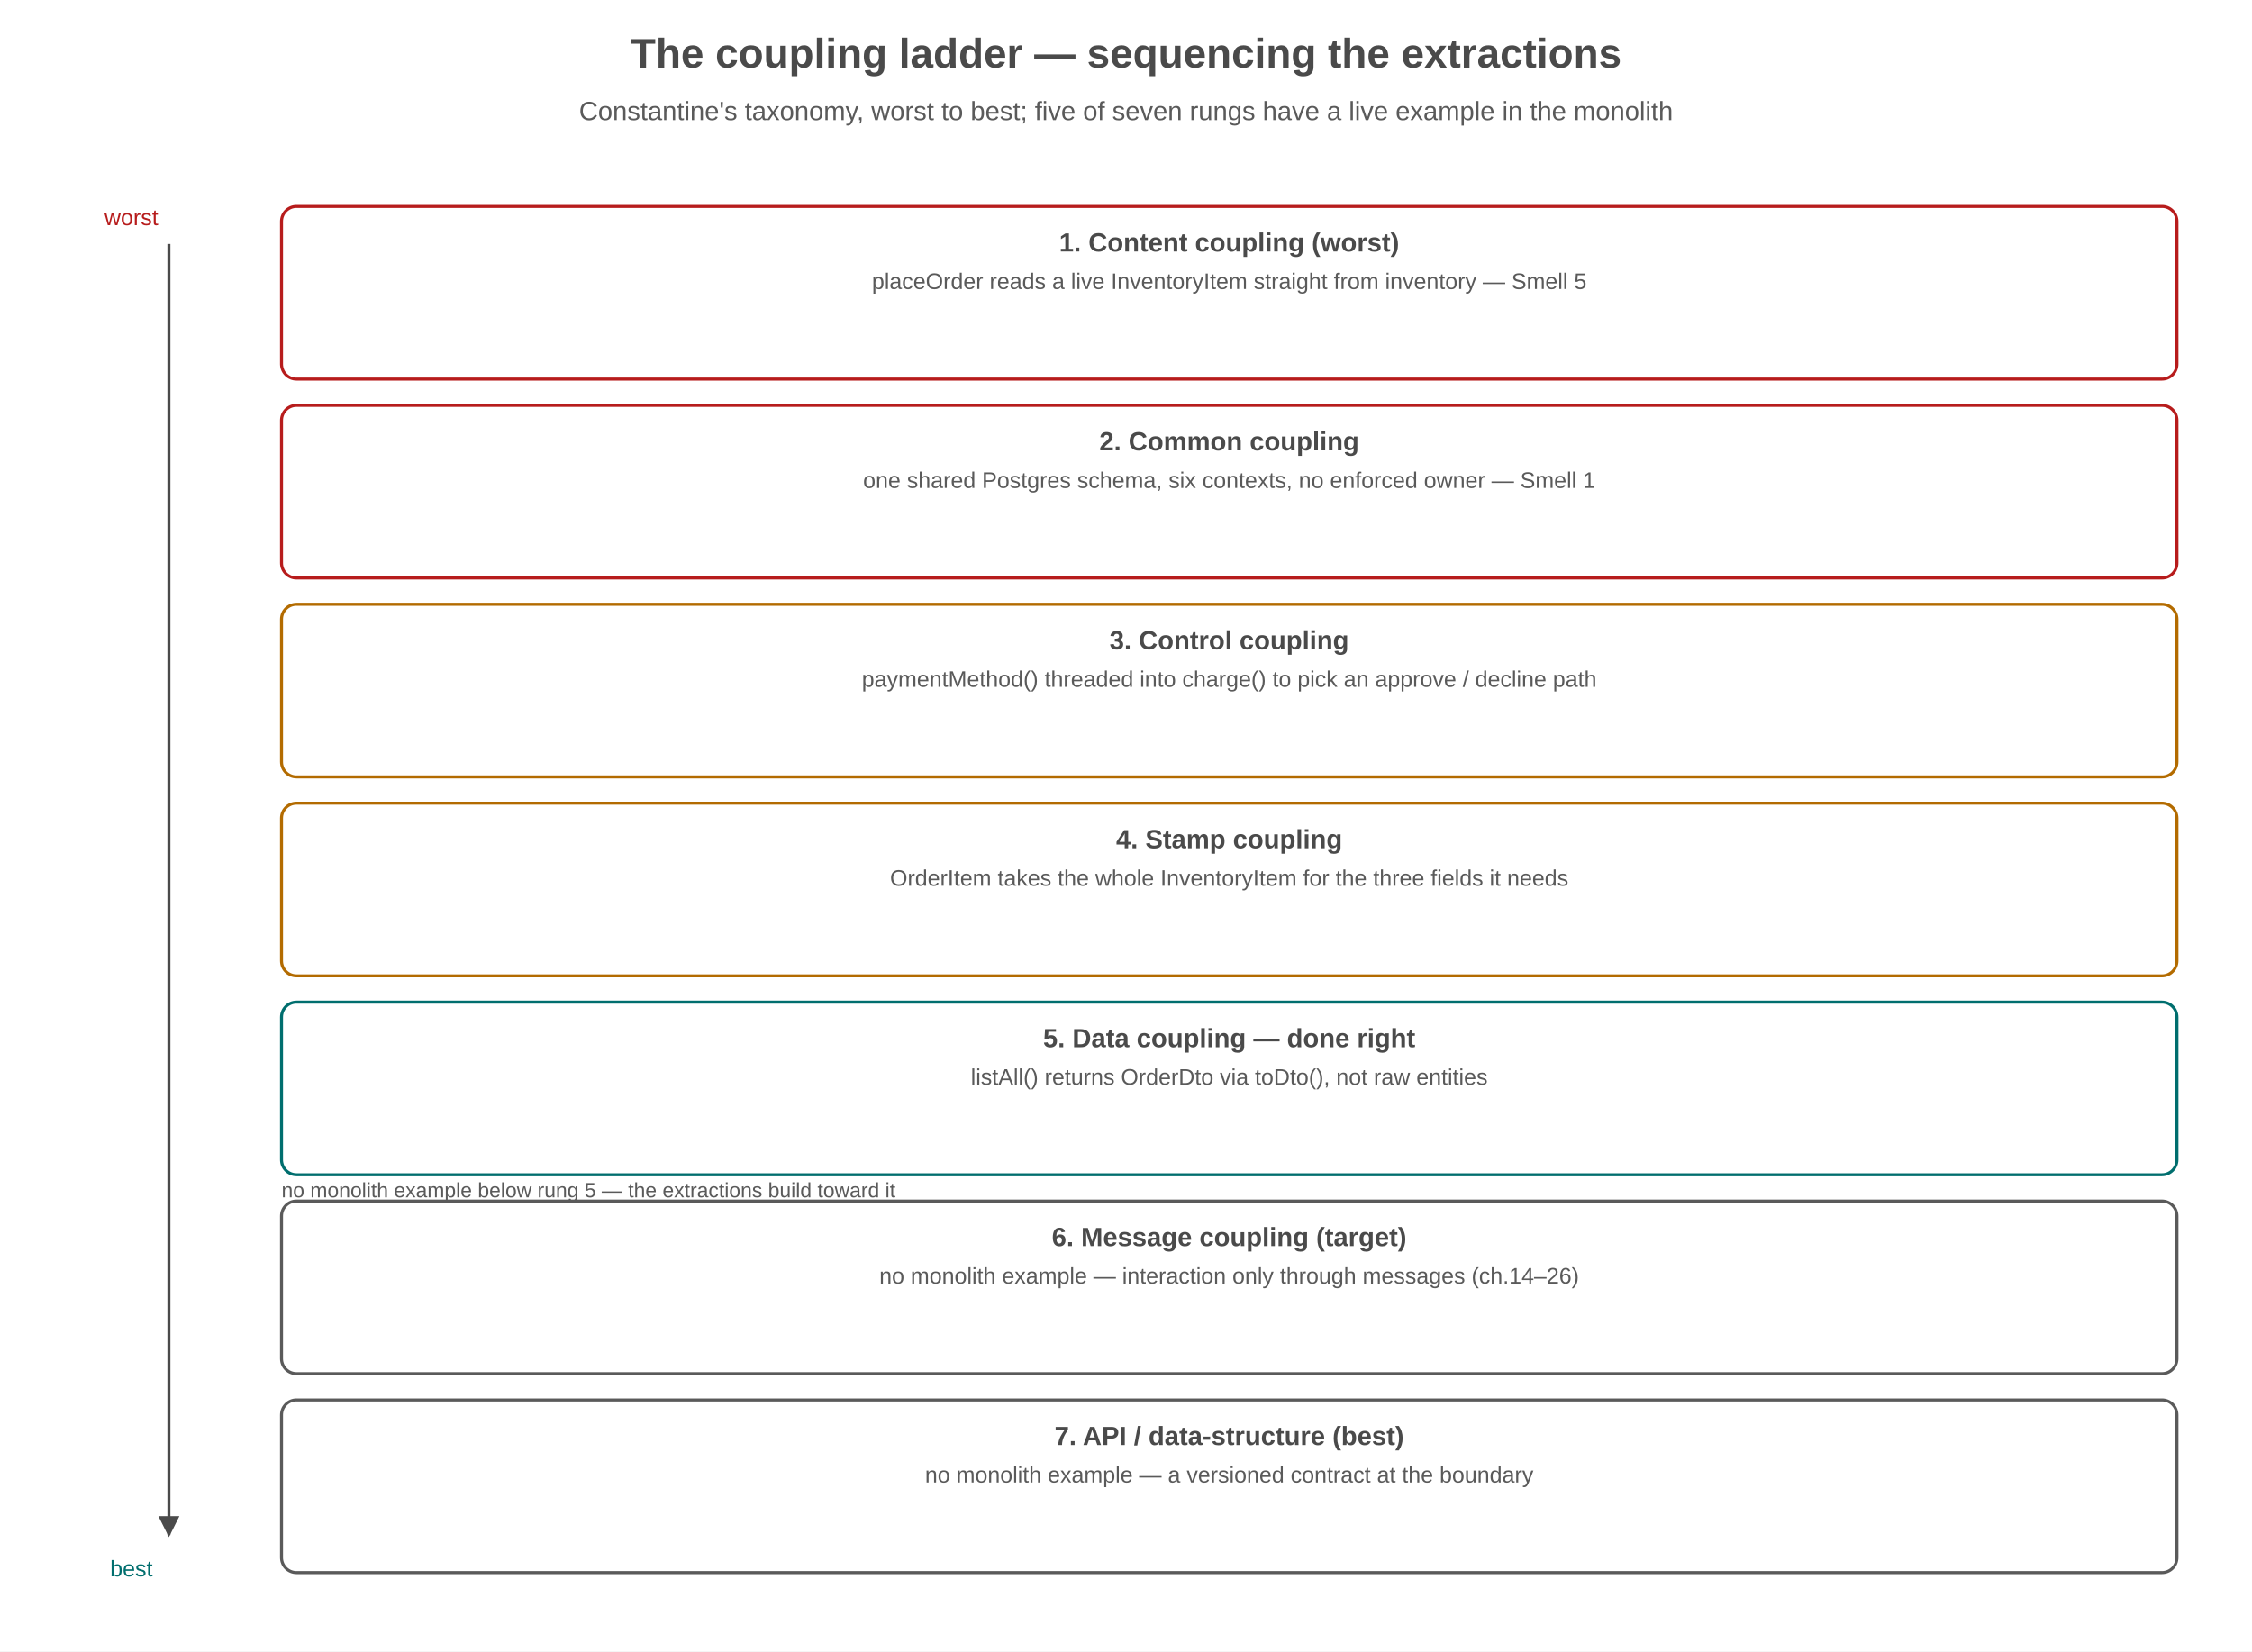
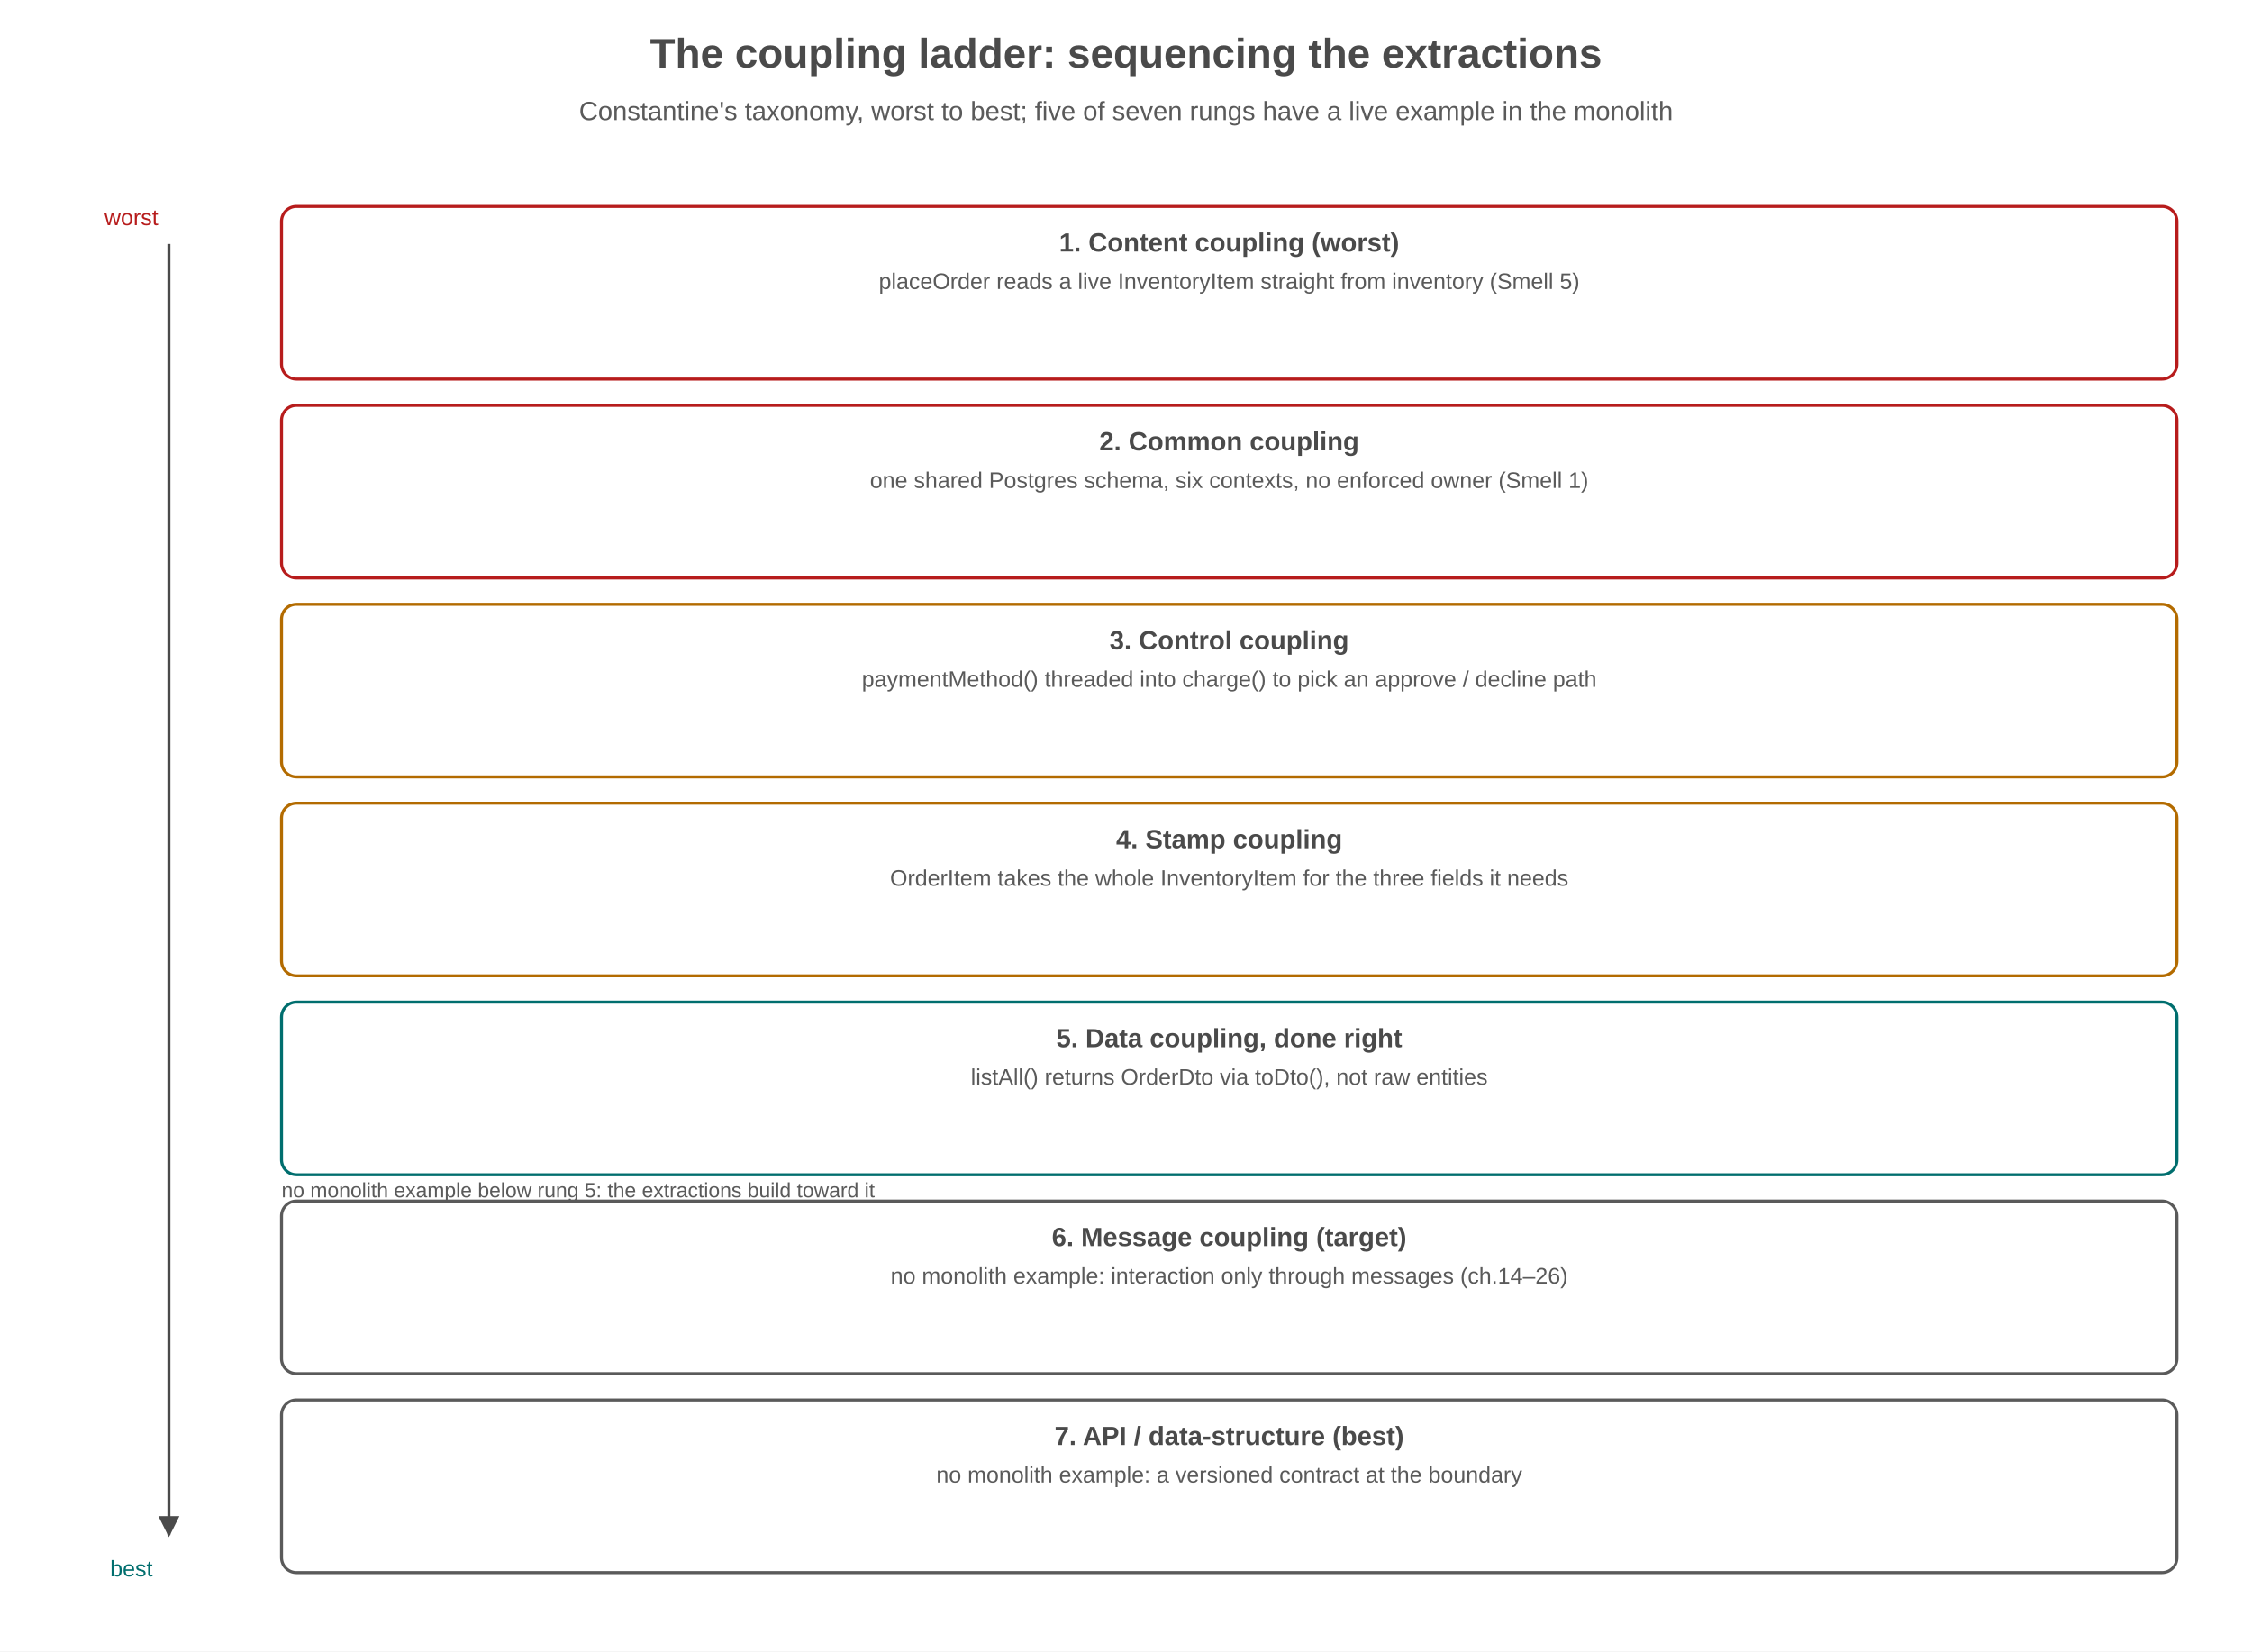
<svg xmlns="http://www.w3.org/2000/svg" viewBox="0 0 1200 880" width="1200" height="880">
  <defs>
    <marker id="_arrow_neutral_0" viewBox="0 0 10 10" refX="9" refY="5" markerWidth="7" markerHeight="7" orient="auto-start-reverse">
      <path d="M 0 0 L 10 5 L 0 10 z" fill="#4A4A4A" />
    </marker>
  </defs>
  <rect x="0" y="0" width="1200" height="880" fill="#FFFFFF" />
-   <text x="600.0" y="36" font-family="Overpass, Red Hat Text, Arial, sans-serif" font-size="22" font-weight="bold" fill="#4A4A4A" text-anchor="middle">The coupling ladder — sequencing the extractions</text>
+   <text x="600.0" y="36" font-family="Overpass, Red Hat Text, Arial, sans-serif" font-size="22" font-weight="bold" fill="#4A4A4A" text-anchor="middle">The coupling ladder: sequencing the extractions</text>
  <text x="600.0" y="64" font-family="Overpass, Red Hat Text, Arial, sans-serif" font-size="14" font-weight="normal" fill="#5A5A5A" text-anchor="middle">Constantine's taxonomy, worst to best; five of seven rungs have a live example in the monolith</text>
  <rect x="150" y="110" width="1010" height="92" rx="8" ry="8" fill="#FFFFFF" stroke="#B71C1C" stroke-width="1.6" />
  <text x="655.0" y="134" font-family="Overpass, Red Hat Text, Arial, sans-serif" font-size="14" font-weight="600" fill="#4A4A4A" text-anchor="middle">1. Content coupling (worst)</text>
-   <text x="655.0" y="154" font-family="Red Hat Text, Arial, sans-serif" font-size="12" fill="#5A5A5A" text-anchor="middle">placeOrder reads a live InventoryItem straight from inventory — Smell 5</text>
+   <text x="655.0" y="154" font-family="Red Hat Text, Arial, sans-serif" font-size="12" fill="#5A5A5A" text-anchor="middle">placeOrder reads a live InventoryItem straight from inventory (Smell 5)</text>
  <rect x="150" y="216" width="1010" height="92" rx="8" ry="8" fill="#FFFFFF" stroke="#B71C1C" stroke-width="1.6" />
  <text x="655.0" y="240" font-family="Overpass, Red Hat Text, Arial, sans-serif" font-size="14" font-weight="600" fill="#4A4A4A" text-anchor="middle">2. Common coupling</text>
-   <text x="655.0" y="260" font-family="Red Hat Text, Arial, sans-serif" font-size="12" fill="#5A5A5A" text-anchor="middle">one shared Postgres schema, six contexts, no enforced owner — Smell 1</text>
+   <text x="655.0" y="260" font-family="Red Hat Text, Arial, sans-serif" font-size="12" fill="#5A5A5A" text-anchor="middle">one shared Postgres schema, six contexts, no enforced owner (Smell 1)</text>
  <rect x="150" y="322" width="1010" height="92" rx="8" ry="8" fill="#FFFFFF" stroke="#B36B00" stroke-width="1.6" />
  <text x="655.0" y="346" font-family="Overpass, Red Hat Text, Arial, sans-serif" font-size="14" font-weight="600" fill="#4A4A4A" text-anchor="middle">3. Control coupling</text>
  <text x="655.0" y="366" font-family="Red Hat Text, Arial, sans-serif" font-size="12" fill="#5A5A5A" text-anchor="middle">paymentMethod() threaded into charge() to pick an approve / decline path</text>
  <rect x="150" y="428" width="1010" height="92" rx="8" ry="8" fill="#FFFFFF" stroke="#B36B00" stroke-width="1.6" />
  <text x="655.0" y="452" font-family="Overpass, Red Hat Text, Arial, sans-serif" font-size="14" font-weight="600" fill="#4A4A4A" text-anchor="middle">4. Stamp coupling</text>
  <text x="655.0" y="472" font-family="Red Hat Text, Arial, sans-serif" font-size="12" fill="#5A5A5A" text-anchor="middle">OrderItem takes the whole InventoryItem for the three fields it needs</text>
  <rect x="150" y="534" width="1010" height="92" rx="8" ry="8" fill="#FFFFFF" stroke="#006E6E" stroke-width="1.6" />
-   <text x="655.0" y="558" font-family="Overpass, Red Hat Text, Arial, sans-serif" font-size="14" font-weight="600" fill="#4A4A4A" text-anchor="middle">5. Data coupling — done right</text>
+   <text x="655.0" y="558" font-family="Overpass, Red Hat Text, Arial, sans-serif" font-size="14" font-weight="600" fill="#4A4A4A" text-anchor="middle">5. Data coupling, done right</text>
  <text x="655.0" y="578" font-family="Red Hat Text, Arial, sans-serif" font-size="12" fill="#5A5A5A" text-anchor="middle">listAll() returns OrderDto via toDto(), not raw entities</text>
  <rect x="150" y="640" width="1010" height="92" rx="8" ry="8" fill="#FFFFFF" stroke="#5A5A5A" stroke-width="1.6" />
  <text x="655.0" y="664" font-family="Overpass, Red Hat Text, Arial, sans-serif" font-size="14" font-weight="600" fill="#4A4A4A" text-anchor="middle">6. Message coupling (target)</text>
-   <text x="655.0" y="684" font-family="Red Hat Text, Arial, sans-serif" font-size="12" fill="#5A5A5A" text-anchor="middle">no monolith example — interaction only through messages (ch.14–26)</text>
+   <text x="655.0" y="684" font-family="Red Hat Text, Arial, sans-serif" font-size="12" fill="#5A5A5A" text-anchor="middle">no monolith example: interaction only through messages (ch.14–26)</text>
  <rect x="150" y="746" width="1010" height="92" rx="8" ry="8" fill="#FFFFFF" stroke="#5A5A5A" stroke-width="1.6" />
  <text x="655.0" y="770" font-family="Overpass, Red Hat Text, Arial, sans-serif" font-size="14" font-weight="600" fill="#4A4A4A" text-anchor="middle">7. API / data-structure (best)</text>
-   <text x="655.0" y="790" font-family="Red Hat Text, Arial, sans-serif" font-size="12" fill="#5A5A5A" text-anchor="middle">no monolith example — a versioned contract at the boundary</text>
+   <text x="655.0" y="790" font-family="Red Hat Text, Arial, sans-serif" font-size="12" fill="#5A5A5A" text-anchor="middle">no monolith example: a versioned contract at the boundary</text>
  <line x1="90" y1="130" x2="90" y2="818" stroke="#4A4A4A" stroke-width="1.6" marker-end="url(#_arrow_neutral_0)" />
  <text x="70" y="120" font-family="Overpass, Red Hat Text, Arial, sans-serif" font-size="12" font-weight="normal" fill="#B71C1C" text-anchor="middle">worst</text>
  <text x="70" y="840" font-family="Overpass, Red Hat Text, Arial, sans-serif" font-size="12" font-weight="normal" fill="#006E6E" text-anchor="middle">best</text>
-   <text x="150" y="638" font-family="Overpass, Red Hat Text, Arial, sans-serif" font-size="11" font-weight="normal" fill="#5A5A5A" text-anchor="start">no monolith example below rung 5 — the extractions build toward it</text>
+   <text x="150" y="638" font-family="Overpass, Red Hat Text, Arial, sans-serif" font-size="11" font-weight="normal" fill="#5A5A5A" text-anchor="start">no monolith example below rung 5: the extractions build toward it</text>
</svg>
